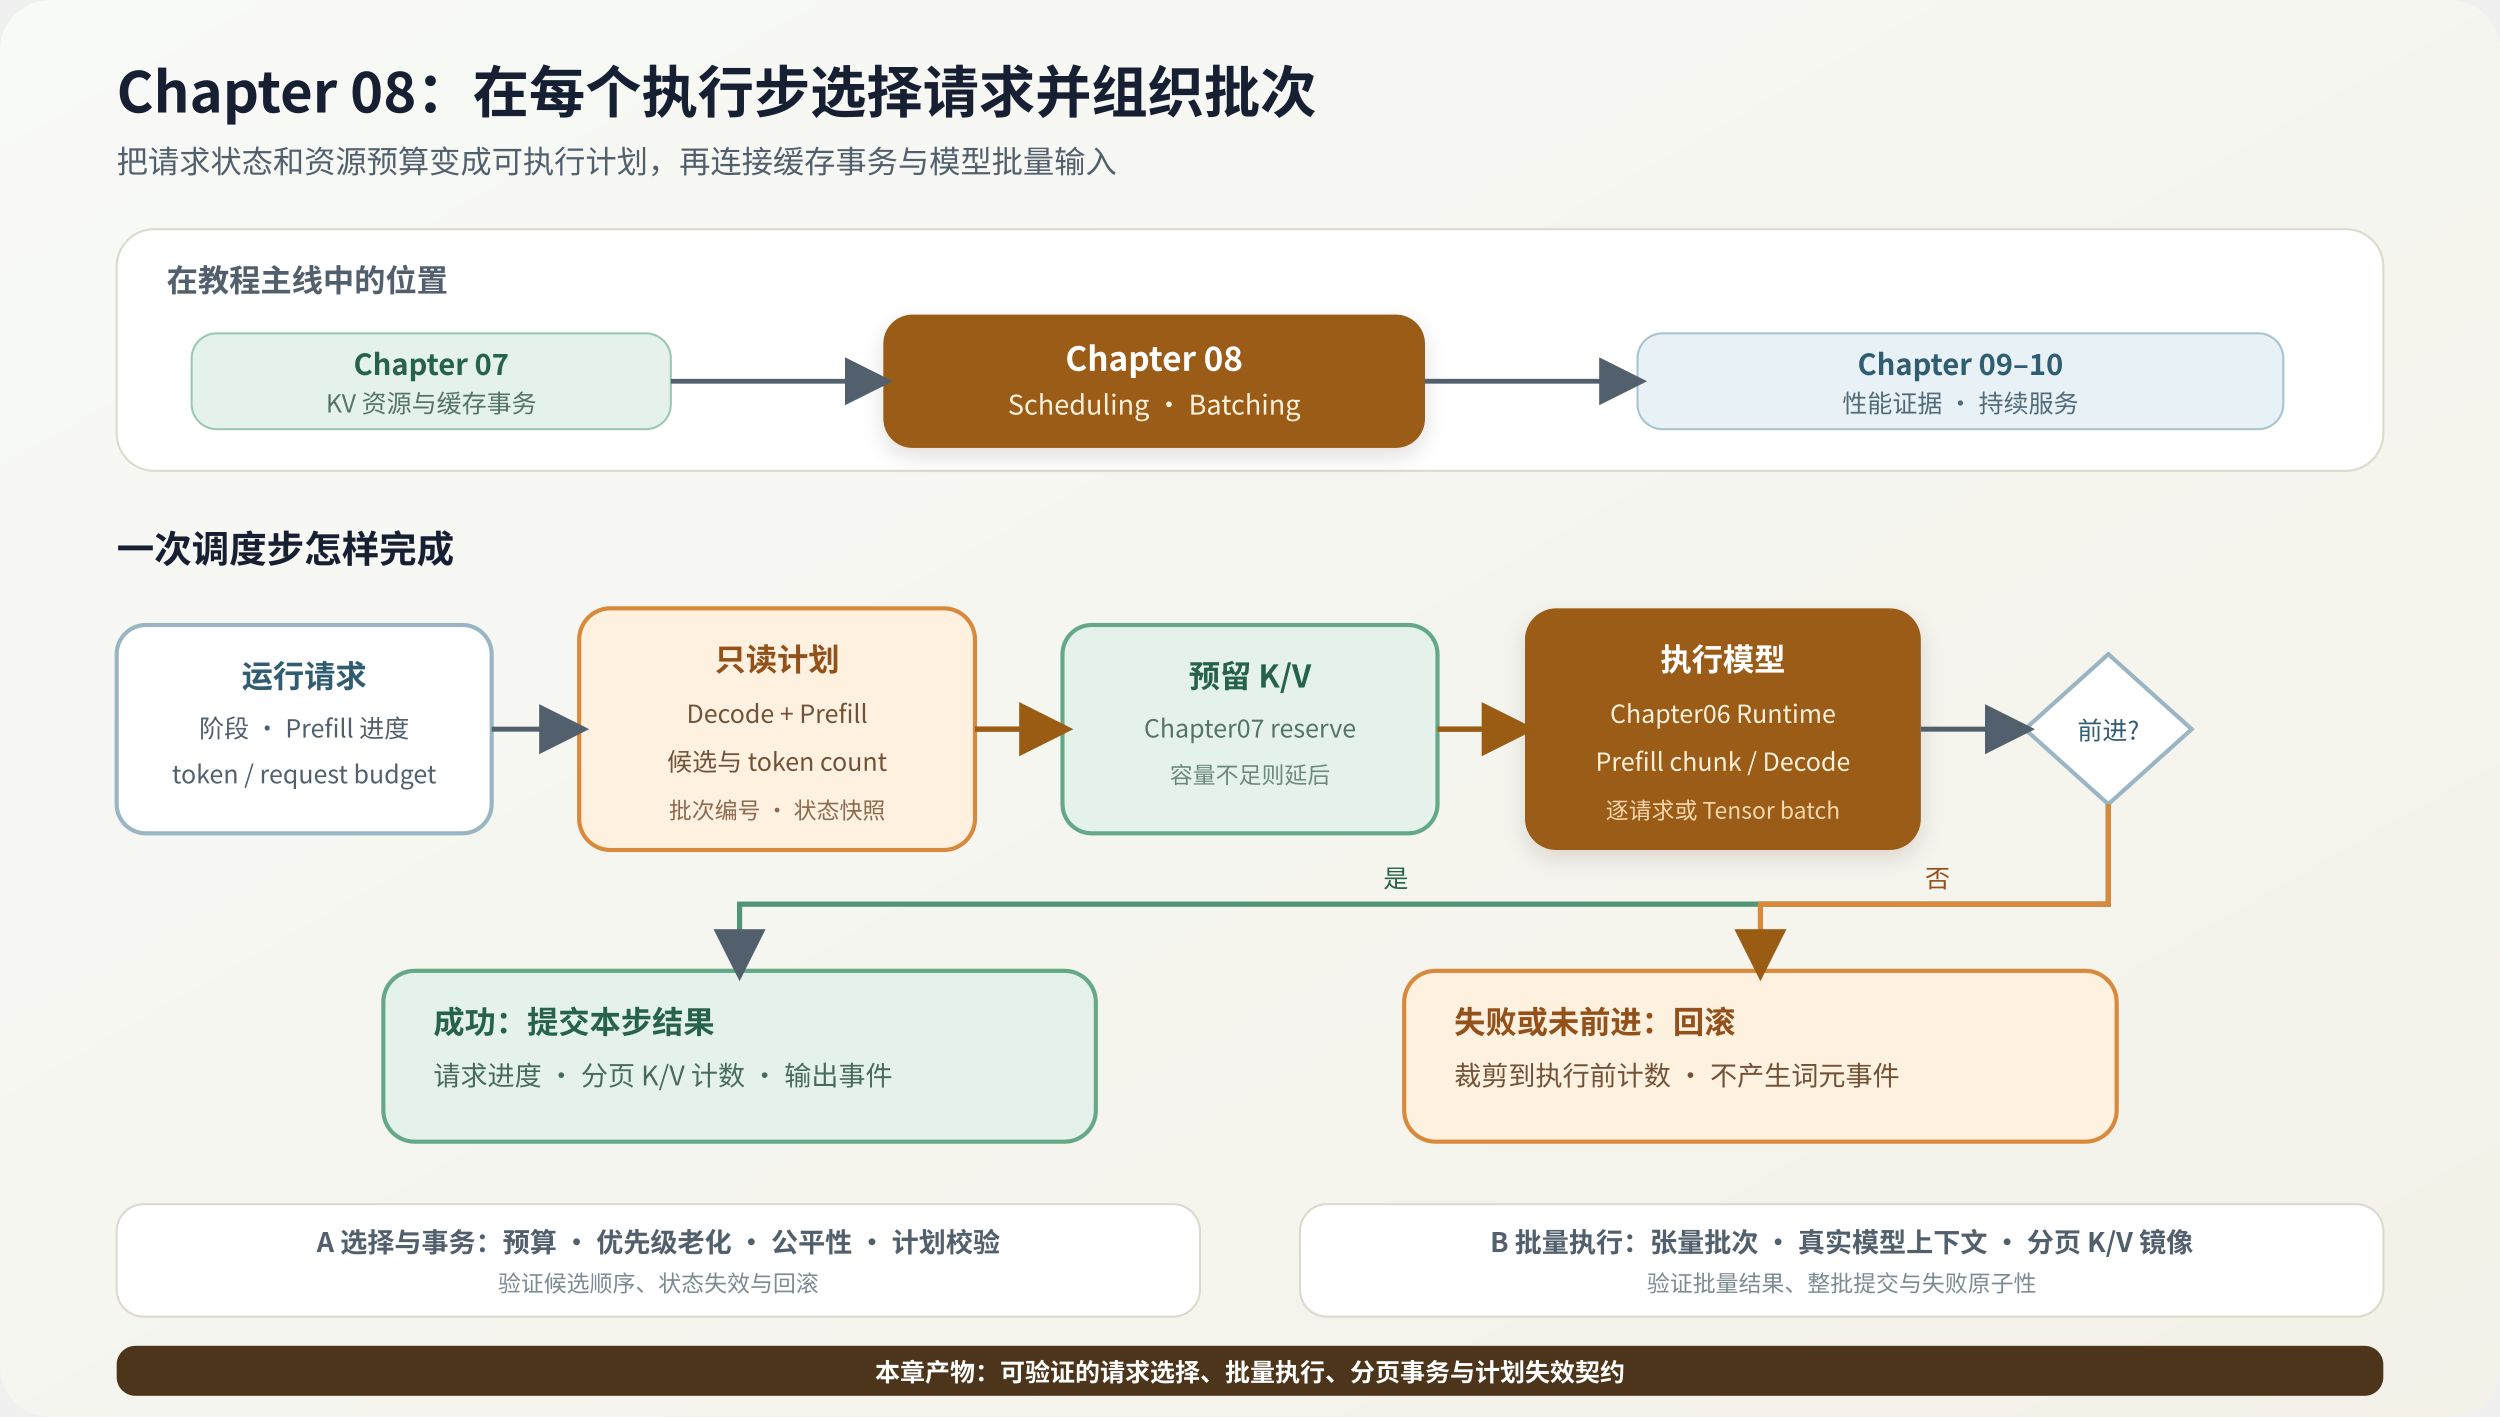
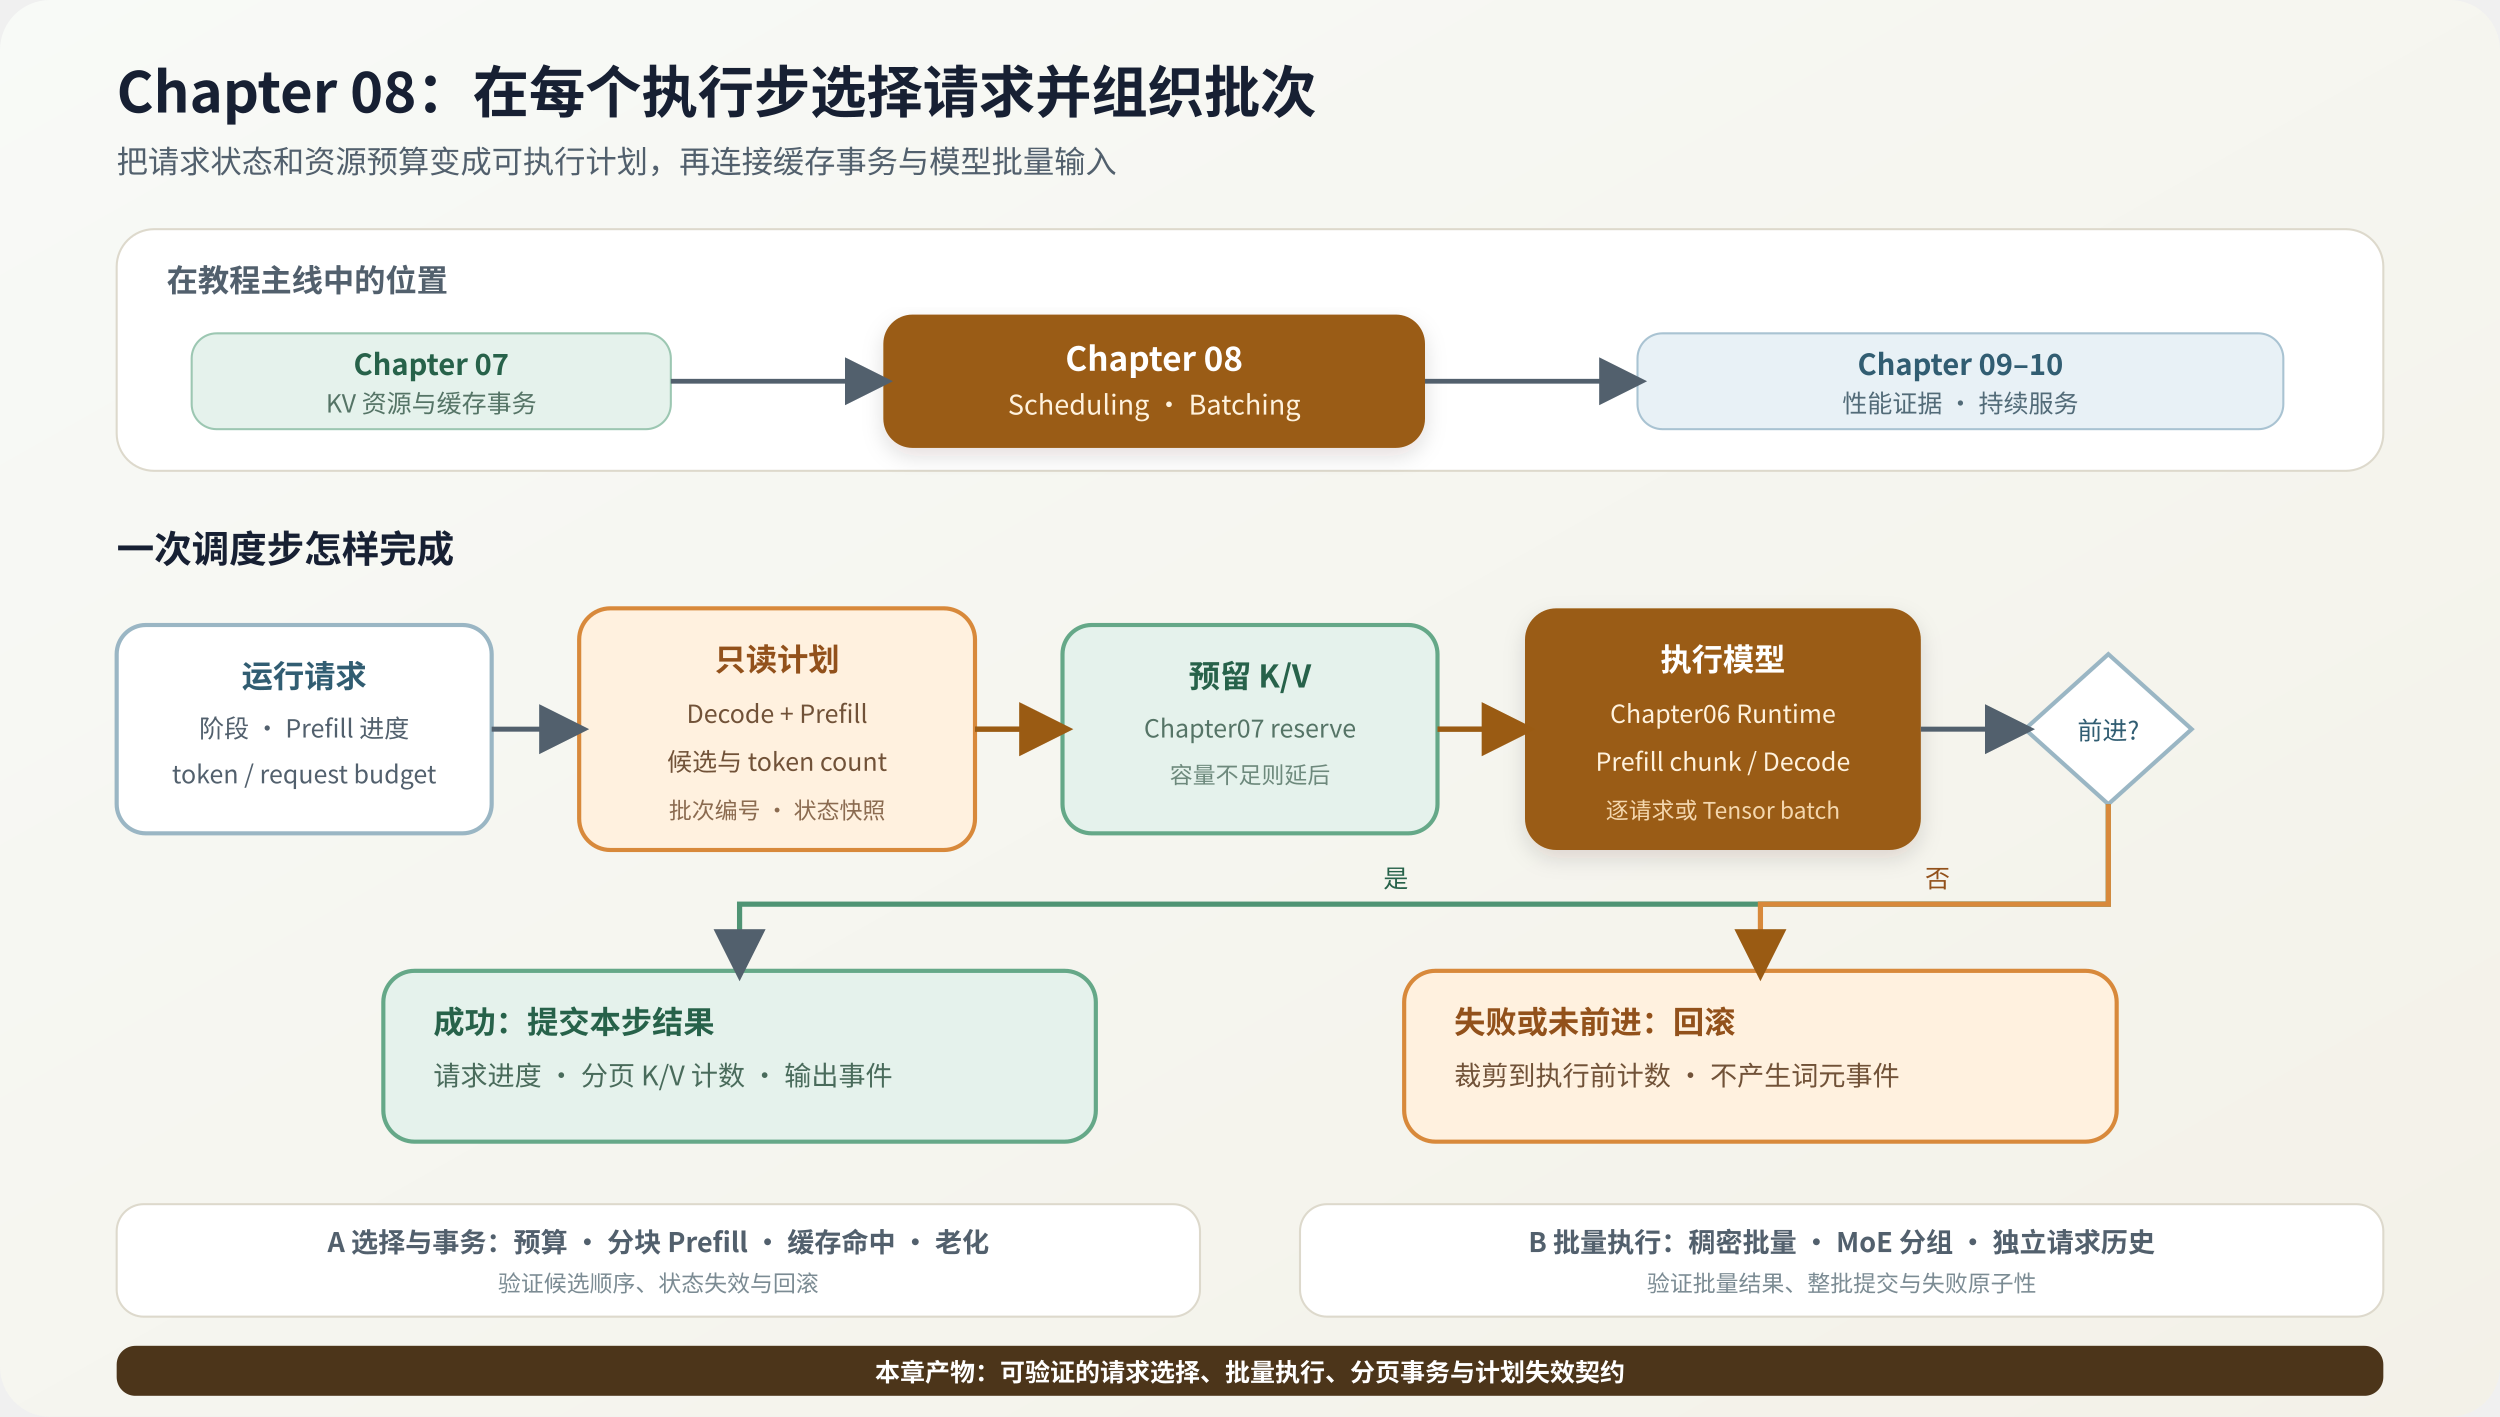
<svg xmlns="http://www.w3.org/2000/svg" viewBox="0 0 1200 680" role="img" aria-labelledby="title desc">
  <defs>
    <style>text { font-family: "Noto Sans CJK SC", "Droid Sans Fallback", sans-serif; }</style>
    <linearGradient id="bg" x1="0" y1="0" x2="1" y2="1">
      <stop offset="0" stop-color="#f8faf7" />
      <stop offset="1" stop-color="#f3f1e8" />
    </linearGradient>
    <marker id="arrow" markerWidth="10" markerHeight="10" refX="8" refY="5" orient="auto">
      <path d="M0 0 L10 5 L0 10 Z" fill="#52606d" />
    </marker>
    <marker id="arrow-main" markerWidth="10" markerHeight="10" refX="8" refY="5" orient="auto">
      <path d="M0 0 L10 5 L0 10 Z" fill="#9a5b13" />
    </marker>
    <filter id="shadow" x="-12%" y="-12%" width="124%" height="132%">
      <feDropShadow dx="0" dy="4" stdDeviation="5" flood-color="#39240c" flood-opacity="0.13" />
    </filter>
  </defs>
  <rect width="1200" height="680" rx="24" fill="url(#bg)" />
  <text x="56" y="54" font-size="27" font-weight="700" fill="#172033">Chapter 08：在每个执行步选择请求并组织批次</text>
  <text x="56" y="83" font-size="15" fill="#52606d">把请求状态和资源预算变成可执行计划，再连接缓存事务与模型批量输入</text>
  <rect x="56" y="110" width="1088" height="116" rx="18" fill="#ffffff" stroke="#ddd9cc" />
  <text x="80" y="140" font-size="15" font-weight="700" fill="#52606d">在教程主线中的位置</text>
  <g text-anchor="middle">
    <rect x="92" y="160" width="230" height="46" rx="12" fill="#e5f2ec" stroke="#9cc7b2" />
    <text x="207" y="180" font-size="14" font-weight="700" fill="#27624a">Chapter 07</text>
    <text x="207" y="198" font-size="12" fill="#557466">KV 资源与缓存事务</text>
    <rect x="424" y="151" width="260" height="64" rx="14" fill="#9a5b13" filter="url(#shadow)" />
    <text x="554" y="178" font-size="16" font-weight="700" fill="#ffffff">Chapter 08</text>
    <text x="554" y="199" font-size="13" fill="#fff2dd">Scheduling · Batching</text>
    <rect x="786" y="160" width="310" height="46" rx="12" fill="#e8f1f6" stroke="#a9c3d2" />
    <text x="941" y="180" font-size="14" font-weight="700" fill="#315d72">Chapter 09–10</text>
    <text x="941" y="198" font-size="12" fill="#526b78">性能证据 · 持续服务</text>
  </g>
  <path d="M322 183 H424" fill="none" stroke="#52606d" stroke-width="2.3" marker-end="url(#arrow)" />
  <path d="M684 183 H786" fill="none" stroke="#52606d" stroke-width="2.3" marker-end="url(#arrow)" />
  <text x="56" y="270" font-size="18" font-weight="700" fill="#172033">一次调度步怎样完成</text>
  <g text-anchor="middle">
    <rect x="56" y="300" width="180" height="100" rx="14" fill="#ffffff" stroke="#9ab6c4" stroke-width="2" />
    <text x="146" y="330" font-size="15" font-weight="700" fill="#315d72">运行请求</text>
    <text x="146" y="354" font-size="12" fill="#52606d">阶段 · Prefill 进度</text>
    <text x="146" y="376" font-size="12" fill="#52606d">token / request budget</text>
    <rect x="278" y="292" width="190" height="116" rx="15" fill="#fff1df" stroke="#d8893b" stroke-width="2" />
    <text x="373" y="322" font-size="15" font-weight="700" fill="#92511b">只读计划</text>
    <text x="373" y="347" font-size="12" fill="#715238">Decode + Prefill</text>
    <text x="373" y="370" font-size="12" fill="#715238">候选与 token count</text>
    <text x="373" y="393" font-size="11" fill="#8b6b50">批次编号 · 状态快照</text>
    <rect x="510" y="300" width="180" height="100" rx="14" fill="#e5f2ec" stroke="#65a888" stroke-width="2" />
    <text x="600" y="330" font-size="15" font-weight="700" fill="#27624a">预留 K/V</text>
    <text x="600" y="354" font-size="12" fill="#557466">Chapter07 reserve</text>
    <text x="600" y="376" font-size="11" fill="#6d897c">容量不足则延后</text>
    <rect x="732" y="292" width="190" height="116" rx="15" fill="#9a5b13" filter="url(#shadow)" />
    <text x="827" y="322" font-size="15" font-weight="700" fill="#ffffff">执行模型</text>
    <text x="827" y="347" font-size="12" fill="#fff2dd">Chapter06 Runtime</text>
    <text x="827" y="370" font-size="12" fill="#fff2dd">Prefill chunk / Decode</text>
    <text x="827" y="393" font-size="11" fill="#f4d7ae">逐请求或 Tensor batch</text>
    <path d="M972 350 L1012 314 L1052 350 L1012 386 Z" fill="#ffffff" stroke="#9ab6c4" stroke-width="2" />
    <text x="1012" y="355" font-size="12" fill="#315d72">前进?</text>
  </g>
  <path d="M236 350 H278" fill="none" stroke="#52606d" stroke-width="2.4" marker-end="url(#arrow)" />
  <path d="M468 350 H510" fill="none" stroke="#9a5b13" stroke-width="2.6" marker-end="url(#arrow-main)" />
  <path d="M690 350 H732" fill="none" stroke="#9a5b13" stroke-width="2.6" marker-end="url(#arrow-main)" />
  <path d="M922 350 H972" fill="none" stroke="#52606d" stroke-width="2.4" marker-end="url(#arrow)" />
  <rect x="184" y="466" width="342" height="82" rx="15" fill="#e5f2ec" stroke="#65a888" stroke-width="2" />
  <text x="208" y="496" font-size="15" font-weight="700" fill="#27624a">成功：提交本步结果</text>
  <text x="208" y="521" font-size="13" fill="#496b5b">请求进度 · 分页 K/V 计数 · 输出事件</text>
  <rect x="674" y="466" width="342" height="82" rx="15" fill="#fff1df" stroke="#d8893b" stroke-width="2" />
  <text x="698" y="496" font-size="15" font-weight="700" fill="#92511b">失败或未前进：回滚</text>
  <text x="698" y="521" font-size="13" fill="#715238">裁剪到执行前计数 · 不产生词元事件</text>
  <path d="M1012 386 V434 H355 V466" fill="none" stroke="#4f9474" stroke-width="2.5" marker-end="url(#arrow)" />
  <text x="670" y="426" font-size="12" text-anchor="middle" fill="#27624a">是</text>
  <path d="M1012 386 V434 H845 V466" fill="none" stroke="#d8893b" stroke-width="2.5" marker-end="url(#arrow-main)" />
  <text x="930" y="426" font-size="12" text-anchor="middle" fill="#92511b">否</text>
  <rect x="56" y="578" width="520" height="54" rx="13" fill="#ffffff" stroke="#ddd9cc" />
-   <text x="316" y="601" font-size="13" font-weight="700" text-anchor="middle" fill="#52606d">A 选择与事务：预算 · 优先级老化 · 公平性 · 计划校验</text>
+   <text x="316" y="601" font-size="13" font-weight="700" text-anchor="middle" fill="#52606d">A 选择与事务：预算 · 分块 Prefill · 缓存命中 · 老化</text>
  <text x="316" y="620" font-size="11" text-anchor="middle" fill="#7b8b93">验证候选顺序、状态失效与回滚</text>
  <rect x="624" y="578" width="520" height="54" rx="13" fill="#ffffff" stroke="#ddd9cc" />
-   <text x="884" y="601" font-size="13" font-weight="700" text-anchor="middle" fill="#52606d">B 批量执行：张量批次 · 真实模型上下文 · 分页 K/V 镜像</text>
+   <text x="884" y="601" font-size="13" font-weight="700" text-anchor="middle" fill="#52606d">B 批量执行：稠密批量 · MoE 分组 · 独立请求历史</text>
  <text x="884" y="620" font-size="11" text-anchor="middle" fill="#7b8b93">验证批量结果、整批提交与失败原子性</text>
  <rect x="56" y="646" width="1088" height="24" rx="9" fill="#4c351a" />
  <text x="600" y="663" font-size="12" font-weight="700" text-anchor="middle" fill="#ffffff">本章产物：可验证的请求选择、批量执行、分页事务与计划失效契约</text>
</svg>
